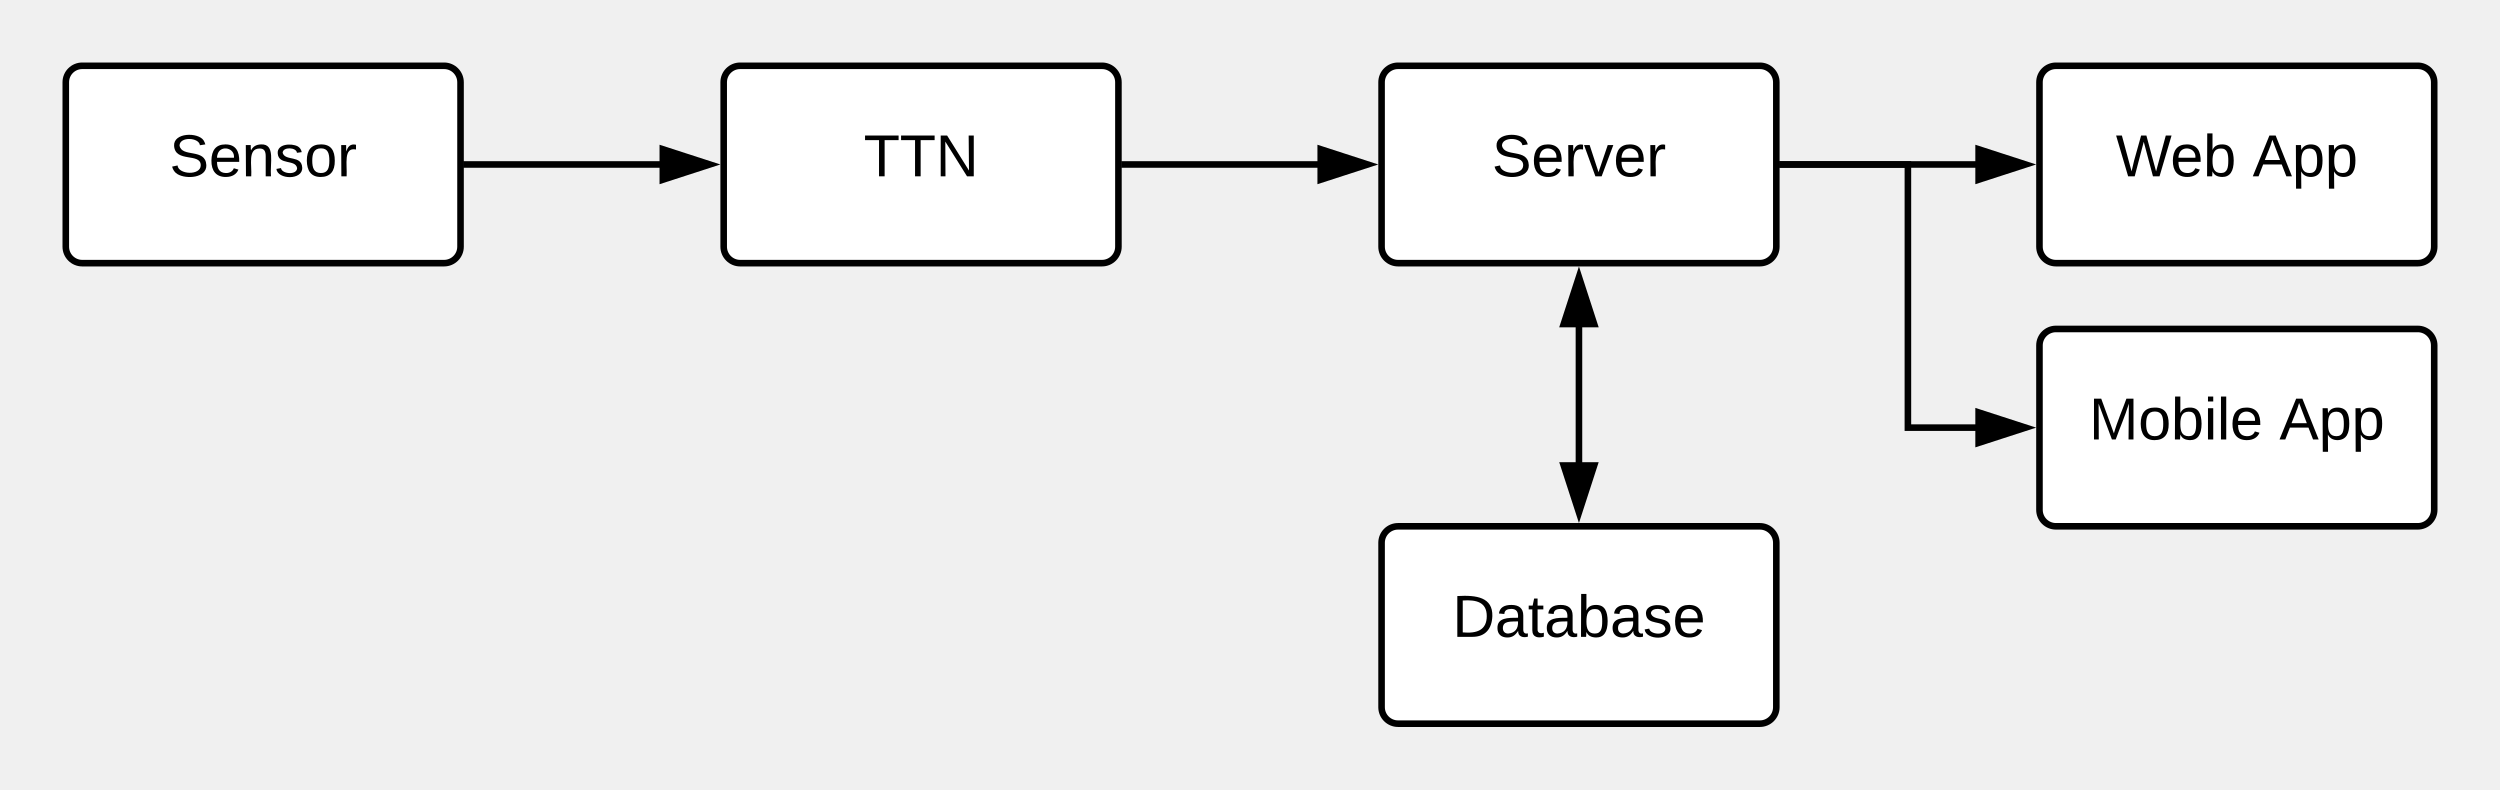
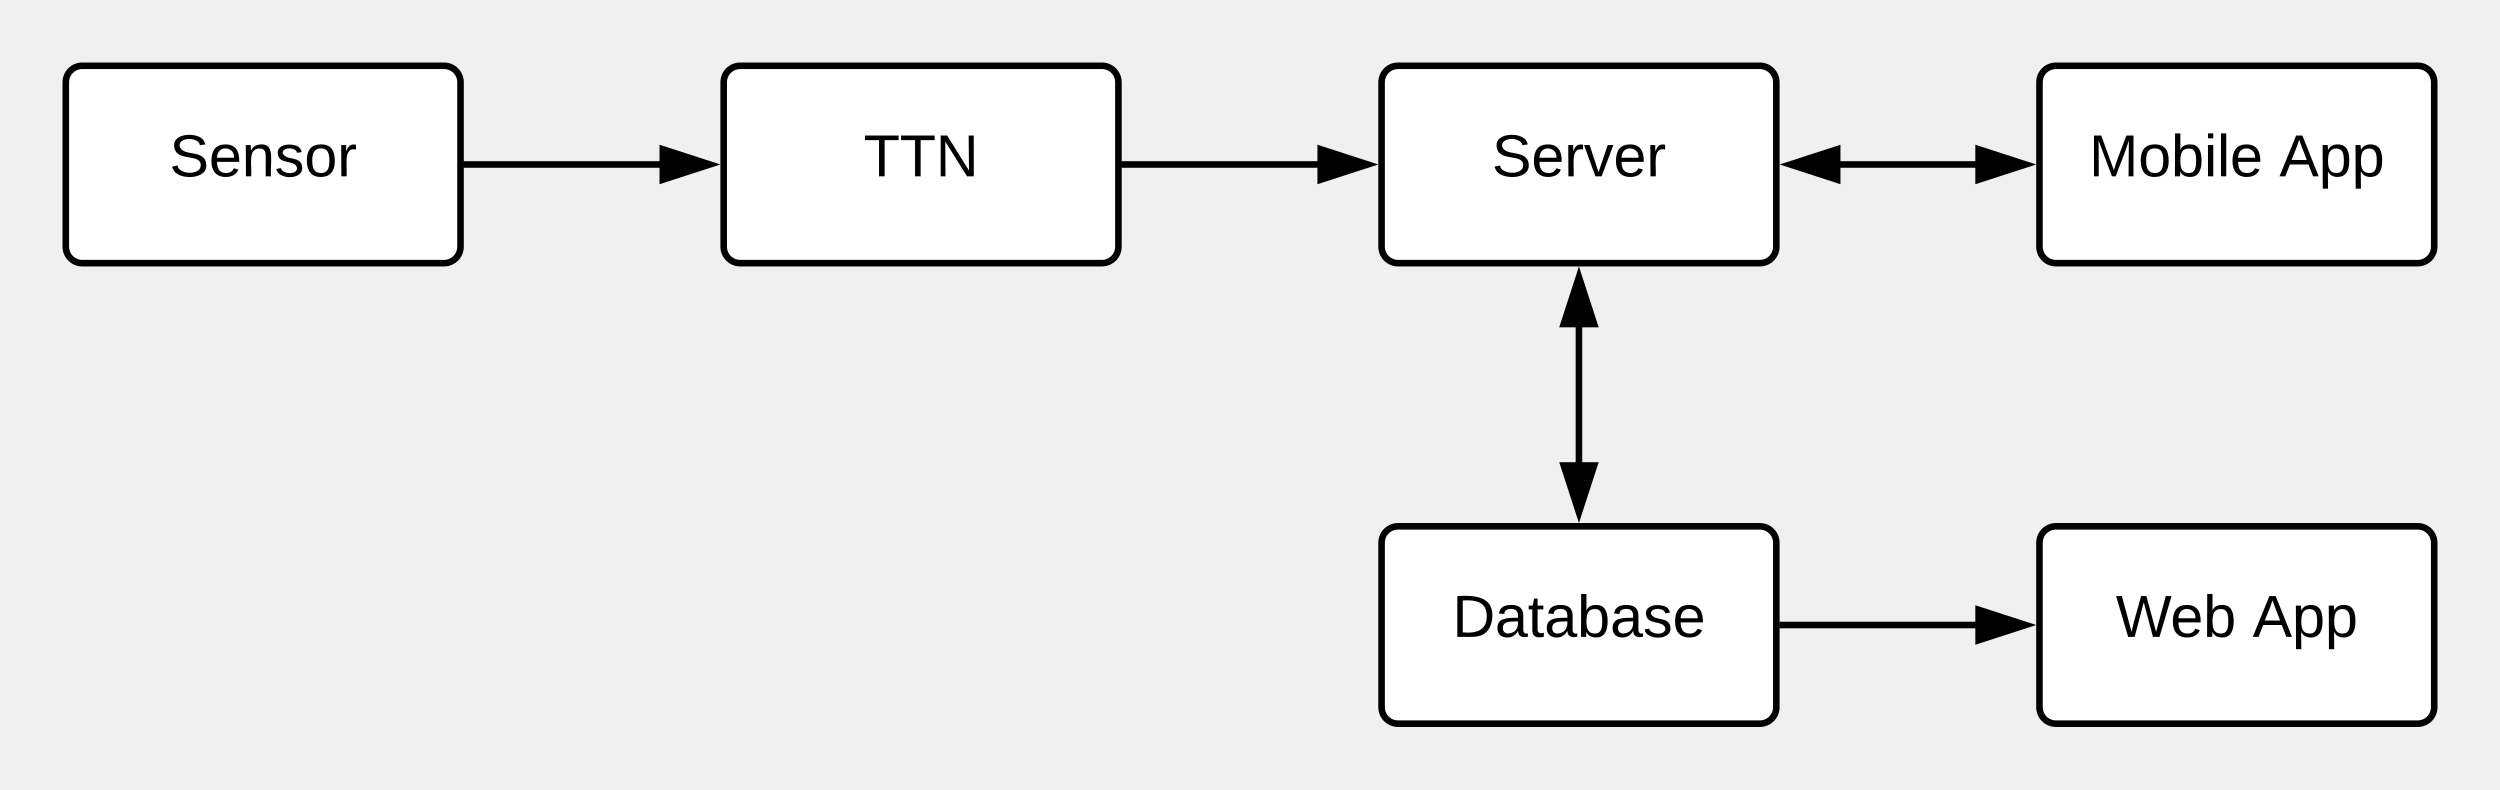
<svg xmlns="http://www.w3.org/2000/svg" xmlns:ns1="lucid" xmlns:xlink="http://www.w3.org/1999/xlink" width="760" height="240">
  <g transform="translate(-40 -40)" ns1:page-tab-id="0_0">
    <path d="M460 65c0-2.76 2.24-5 5-5h110c2.76 0 5 2.24 5 5v50c0 2.76-2.24 5-5 5H465c-2.76 0-5-2.24-5-5z" stroke="#000" stroke-width="2" fill="#fff" />
    <use xlink:href="#a" transform="matrix(1,0,0,1,465,65) translate(28.55 28.6)" />
+     <path d="M660 205c0-2.76 2.24-5 5-5h110c2.76 0 5 2.24 5 5v50c0 2.76-2.24 5-5 5H665c-2.76 0-5-2.24-5-5z" stroke="#000" stroke-width="2" fill="#fff" />
+     <use xlink:href="#b" transform="matrix(1,0,0,1,665,205) translate(18.2 28.6)" />
+     <use xlink:href="#c" transform="matrix(1,0,0,1,665,205) translate(59.8 28.6)" />
    <path d="M660 65c0-2.76 2.24-5 5-5h110c2.76 0 5 2.24 5 5v50c0 2.76-2.24 5-5 5H665c-2.76 0-5-2.24-5-5z" stroke="#000" stroke-width="2" fill="#fff" />
-     <use xlink:href="#b" transform="matrix(1,0,0,1,665,65) translate(18.2 28.6)" />
-     <use xlink:href="#c" transform="matrix(1,0,0,1,665,65) translate(59.8 28.6)" />
-     <path d="M660 145c0-2.76 2.24-5 5-5h110c2.76 0 5 2.24 5 5v50c0 2.76-2.24 5-5 5H665c-2.76 0-5-2.24-5-5z" stroke="#000" stroke-width="2" fill="#fff" />
-     <use xlink:href="#d" transform="matrix(1,0,0,1,665,145) translate(10.075 28.6)" />
-     <use xlink:href="#c" transform="matrix(1,0,0,1,665,145) translate(67.925 28.6)" />
+     <use xlink:href="#d" transform="matrix(1,0,0,1,665,65) translate(10.075 28.6)" />
+     <use xlink:href="#c" transform="matrix(1,0,0,1,665,65) translate(67.925 28.6)" />
    <path d="M460 205c0-2.76 2.24-5 5-5h110c2.76 0 5 2.24 5 5v50c0 2.76-2.24 5-5 5H465c-2.76 0-5-2.24-5-5z" stroke="#000" stroke-width="2" fill="#fff" />
    <use xlink:href="#e" transform="matrix(1,0,0,1,465,205) translate(16.525 28.6)" />
    <path d="M260 65c0-2.76 2.24-5 5-5h110c2.76 0 5 2.24 5 5v50c0 2.76-2.24 5-5 5H265c-2.76 0-5-2.24-5-5z" stroke="#000" stroke-width="2" fill="#fff" />
    <use xlink:href="#f" transform="matrix(1,0,0,1,265,65) translate(37.575 28.6)" />
    <path d="M60 65c0-2.76 2.24-5 5-5h110c2.76 0 5 2.24 5 5v50c0 2.76-2.24 5-5 5H65c-2.76 0-5-2.24-5-5z" stroke="#000" stroke-width="2" fill="#fff" />
    <use xlink:href="#g" transform="matrix(1,0,0,1,65,65) translate(26.525 28.6)" />
    <path d="M181 90h59.76" stroke="#000" stroke-width="2" fill="none" />
    <path d="M181 91h-1v-2h1zM255.76 90l-14.26 4.64v-9.28z" />
    <path d="M259 90l-18.5 6V84zm-16.5 3.26L252.53 90l-10.03-3.26z" />
    <path d="M381 90h59.76" stroke="#000" stroke-width="2" fill="none" />
    <path d="M381 91h-1v-2h1zM455.76 90l-14.26 4.64v-9.28z" />
    <path d="M459 90l-18.5 6V84zm-16.5 3.26L452.53 90l-10.03-3.26z" />
    <path d="M520 139.24v41.52" stroke="#000" stroke-width="2" fill="none" />
    <path d="M524.64 138.5h-9.28l4.64-14.26z" />
    <path d="M526 139.5h-12l6-18.5zm-9.26-2h6.52L520 127.47zM520 195.76l-4.64-14.26h9.28z" />
    <path d="M520 199l-6-18.5h12zm-3.26-16.5l3.26 10.03 3.26-10.03z" />
-     <path d="M581 90h39v80h20.76" stroke="#000" stroke-width="2" fill="none" />
-     <path d="M581 91h-1v-2h1zM655.76 170l-14.26 4.64v-9.28z" />
-     <path d="M659 170l-18.5 6v-12zm-16.5 3.26l10.03-3.26-10.03-3.26z" />
-     <path d="M581 90h59.76" stroke="#000" stroke-width="2" fill="none" />
-     <path d="M581 91h-1v-2h1zM655.76 90l-14.26 4.64v-9.28z" />
+     <path d="M599.24 90h41.52" stroke="#000" stroke-width="2" fill="none" />
+     <path d="M598.5 94.64L584.24 90l14.26-4.64z" />
+     <path d="M599.5 96L581 90l18.5-6zm-12.03-6l10.03 3.26v-6.52zM655.76 90l-14.26 4.64v-9.28z" />
    <path d="M659 90l-18.5 6V84zm-16.5 3.26L652.53 90l-10.03-3.26z" />
+     <path d="M581 230h59.76" stroke="#000" stroke-width="2" fill="none" />
+     <path d="M581 231h-1v-2h1zM655.76 230l-14.26 4.64v-9.28z" />
+     <path d="M659 230l-18.5 6v-12zm-16.5 3.26l10.03-3.26-10.03-3.26z" />
    <defs>
      <path d="M185-189c-5-48-123-54-124 2 14 75 158 14 163 119 3 78-121 87-175 55-17-10-28-26-33-46l33-7c5 56 141 63 141-1 0-78-155-14-162-118-5-82 145-84 179-34 5 7 8 16 11 25" id="h" />
      <path d="M100-194c63 0 86 42 84 106H49c0 40 14 67 53 68 26 1 43-12 49-29l28 8c-11 28-37 45-77 45C44 4 14-33 15-96c1-61 26-98 85-98zm52 81c6-60-76-77-97-28-3 7-6 17-6 28h103" id="i" />
      <path d="M114-163C36-179 61-72 57 0H25l-1-190h30c1 12-1 29 2 39 6-27 23-49 58-41v29" id="j" />
      <path d="M108 0H70L1-190h34L89-25l56-165h34" id="k" />
      <g id="a">
        <use transform="matrix(0.05,0,0,0.05,0,0)" xlink:href="#h" />
        <use transform="matrix(0.05,0,0,0.05,12,0)" xlink:href="#i" />
        <use transform="matrix(0.05,0,0,0.05,22,0)" xlink:href="#j" />
        <use transform="matrix(0.05,0,0,0.05,27.95,0)" xlink:href="#k" />
        <use transform="matrix(0.05,0,0,0.05,36.95,0)" xlink:href="#i" />
        <use transform="matrix(0.05,0,0,0.05,46.95,0)" xlink:href="#j" />
      </g>
      <path d="M266 0h-40l-56-210L115 0H75L2-248h35L96-30l15-64 43-154h32l59 218 59-218h35" id="l" />
      <path d="M115-194c53 0 69 39 70 98 0 66-23 100-70 100C84 3 66-7 56-30L54 0H23l1-261h32v101c10-23 28-34 59-34zm-8 174c40 0 45-34 45-75 0-40-5-75-45-74-42 0-51 32-51 76 0 43 10 73 51 73" id="m" />
      <g id="b">
        <use transform="matrix(0.05,0,0,0.05,0,0)" xlink:href="#l" />
        <use transform="matrix(0.05,0,0,0.05,16.6,0)" xlink:href="#i" />
        <use transform="matrix(0.05,0,0,0.05,26.6,0)" xlink:href="#m" />
      </g>
      <path d="M205 0l-28-72H64L36 0H1l101-248h38L239 0h-34zm-38-99l-47-123c-12 45-31 82-46 123h93" id="n" />
      <path d="M115-194c55 1 70 41 70 98S169 2 115 4C84 4 66-9 55-30l1 105H24l-1-265h31l2 30c10-21 28-34 59-34zm-8 174c40 0 45-34 45-75s-6-73-45-74c-42 0-51 32-51 76 0 43 10 73 51 73" id="o" />
      <g id="c">
        <use transform="matrix(0.05,0,0,0.05,0,0)" xlink:href="#n" />
        <use transform="matrix(0.05,0,0,0.05,12,0)" xlink:href="#o" />
        <use transform="matrix(0.05,0,0,0.05,22,0)" xlink:href="#o" />
      </g>
      <path d="M240 0l2-218c-23 76-54 145-80 218h-23L58-218 59 0H30v-248h44l77 211c21-75 51-140 76-211h43V0h-30" id="p" />
      <path d="M100-194c62-1 85 37 85 99 1 63-27 99-86 99S16-35 15-95c0-66 28-99 85-99zM99-20c44 1 53-31 53-75 0-43-8-75-51-75s-53 32-53 75 10 74 51 75" id="q" />
      <path d="M24-231v-30h32v30H24zM24 0v-190h32V0H24" id="r" />
      <path d="M24 0v-261h32V0H24" id="s" />
      <g id="d">
        <use transform="matrix(0.05,0,0,0.05,0,0)" xlink:href="#p" />
        <use transform="matrix(0.05,0,0,0.05,14.95,0)" xlink:href="#q" />
        <use transform="matrix(0.05,0,0,0.05,24.95,0)" xlink:href="#m" />
        <use transform="matrix(0.05,0,0,0.05,34.95,0)" xlink:href="#r" />
        <use transform="matrix(0.05,0,0,0.05,38.9,0)" xlink:href="#s" />
        <use transform="matrix(0.05,0,0,0.05,42.85,0)" xlink:href="#i" />
      </g>
      <path d="M30-248c118-7 216 8 213 122C240-48 200 0 122 0H30v-248zM63-27c89 8 146-16 146-99s-60-101-146-95v194" id="t" />
      <path d="M141-36C126-15 110 5 73 4 37 3 15-17 15-53c-1-64 63-63 125-63 3-35-9-54-41-54-24 1-41 7-42 31l-33-3c5-37 33-52 76-52 45 0 72 20 72 64v82c-1 20 7 32 28 27v20c-31 9-61-2-59-35zM48-53c0 20 12 33 32 33 41-3 63-29 60-74-43 2-92-5-92 41" id="u" />
      <path d="M59-47c-2 24 18 29 38 22v24C64 9 27 4 27-40v-127H5v-23h24l9-43h21v43h35v23H59v120" id="v" />
      <path d="M135-143c-3-34-86-38-87 0 15 53 115 12 119 90S17 21 10-45l28-5c4 36 97 45 98 0-10-56-113-15-118-90-4-57 82-63 122-42 12 7 21 19 24 35" id="w" />
      <g id="e">
        <use transform="matrix(0.05,0,0,0.05,0,0)" xlink:href="#t" />
        <use transform="matrix(0.05,0,0,0.05,12.95,0)" xlink:href="#u" />
        <use transform="matrix(0.05,0,0,0.05,22.95,0)" xlink:href="#v" />
        <use transform="matrix(0.05,0,0,0.05,27.95,0)" xlink:href="#u" />
        <use transform="matrix(0.05,0,0,0.05,37.95,0)" xlink:href="#m" />
        <use transform="matrix(0.05,0,0,0.05,47.95,0)" xlink:href="#u" />
        <use transform="matrix(0.05,0,0,0.05,57.95,0)" xlink:href="#w" />
        <use transform="matrix(0.05,0,0,0.05,66.95,0)" xlink:href="#i" />
      </g>
      <path d="M127-220V0H93v-220H8v-28h204v28h-85" id="x" />
      <path d="M190 0L58-211 59 0H30v-248h39L202-35l-2-213h31V0h-41" id="y" />
      <g id="f">
        <use transform="matrix(0.05,0,0,0.05,0,0)" xlink:href="#x" />
        <use transform="matrix(0.05,0,0,0.05,10.95,0)" xlink:href="#x" />
        <use transform="matrix(0.05,0,0,0.05,21.9,0)" xlink:href="#y" />
      </g>
      <path d="M117-194c89-4 53 116 60 194h-32v-121c0-31-8-49-39-48C34-167 62-67 57 0H25l-1-190h30c1 10-1 24 2 32 11-22 29-35 61-36" id="z" />
      <g id="g">
        <use transform="matrix(0.05,0,0,0.05,0,0)" xlink:href="#h" />
        <use transform="matrix(0.05,0,0,0.05,12,0)" xlink:href="#i" />
        <use transform="matrix(0.05,0,0,0.05,22,0)" xlink:href="#z" />
        <use transform="matrix(0.05,0,0,0.05,32,0)" xlink:href="#w" />
        <use transform="matrix(0.05,0,0,0.05,41,0)" xlink:href="#q" />
        <use transform="matrix(0.05,0,0,0.05,51,0)" xlink:href="#j" />
      </g>
    </defs>
  </g>
</svg>
